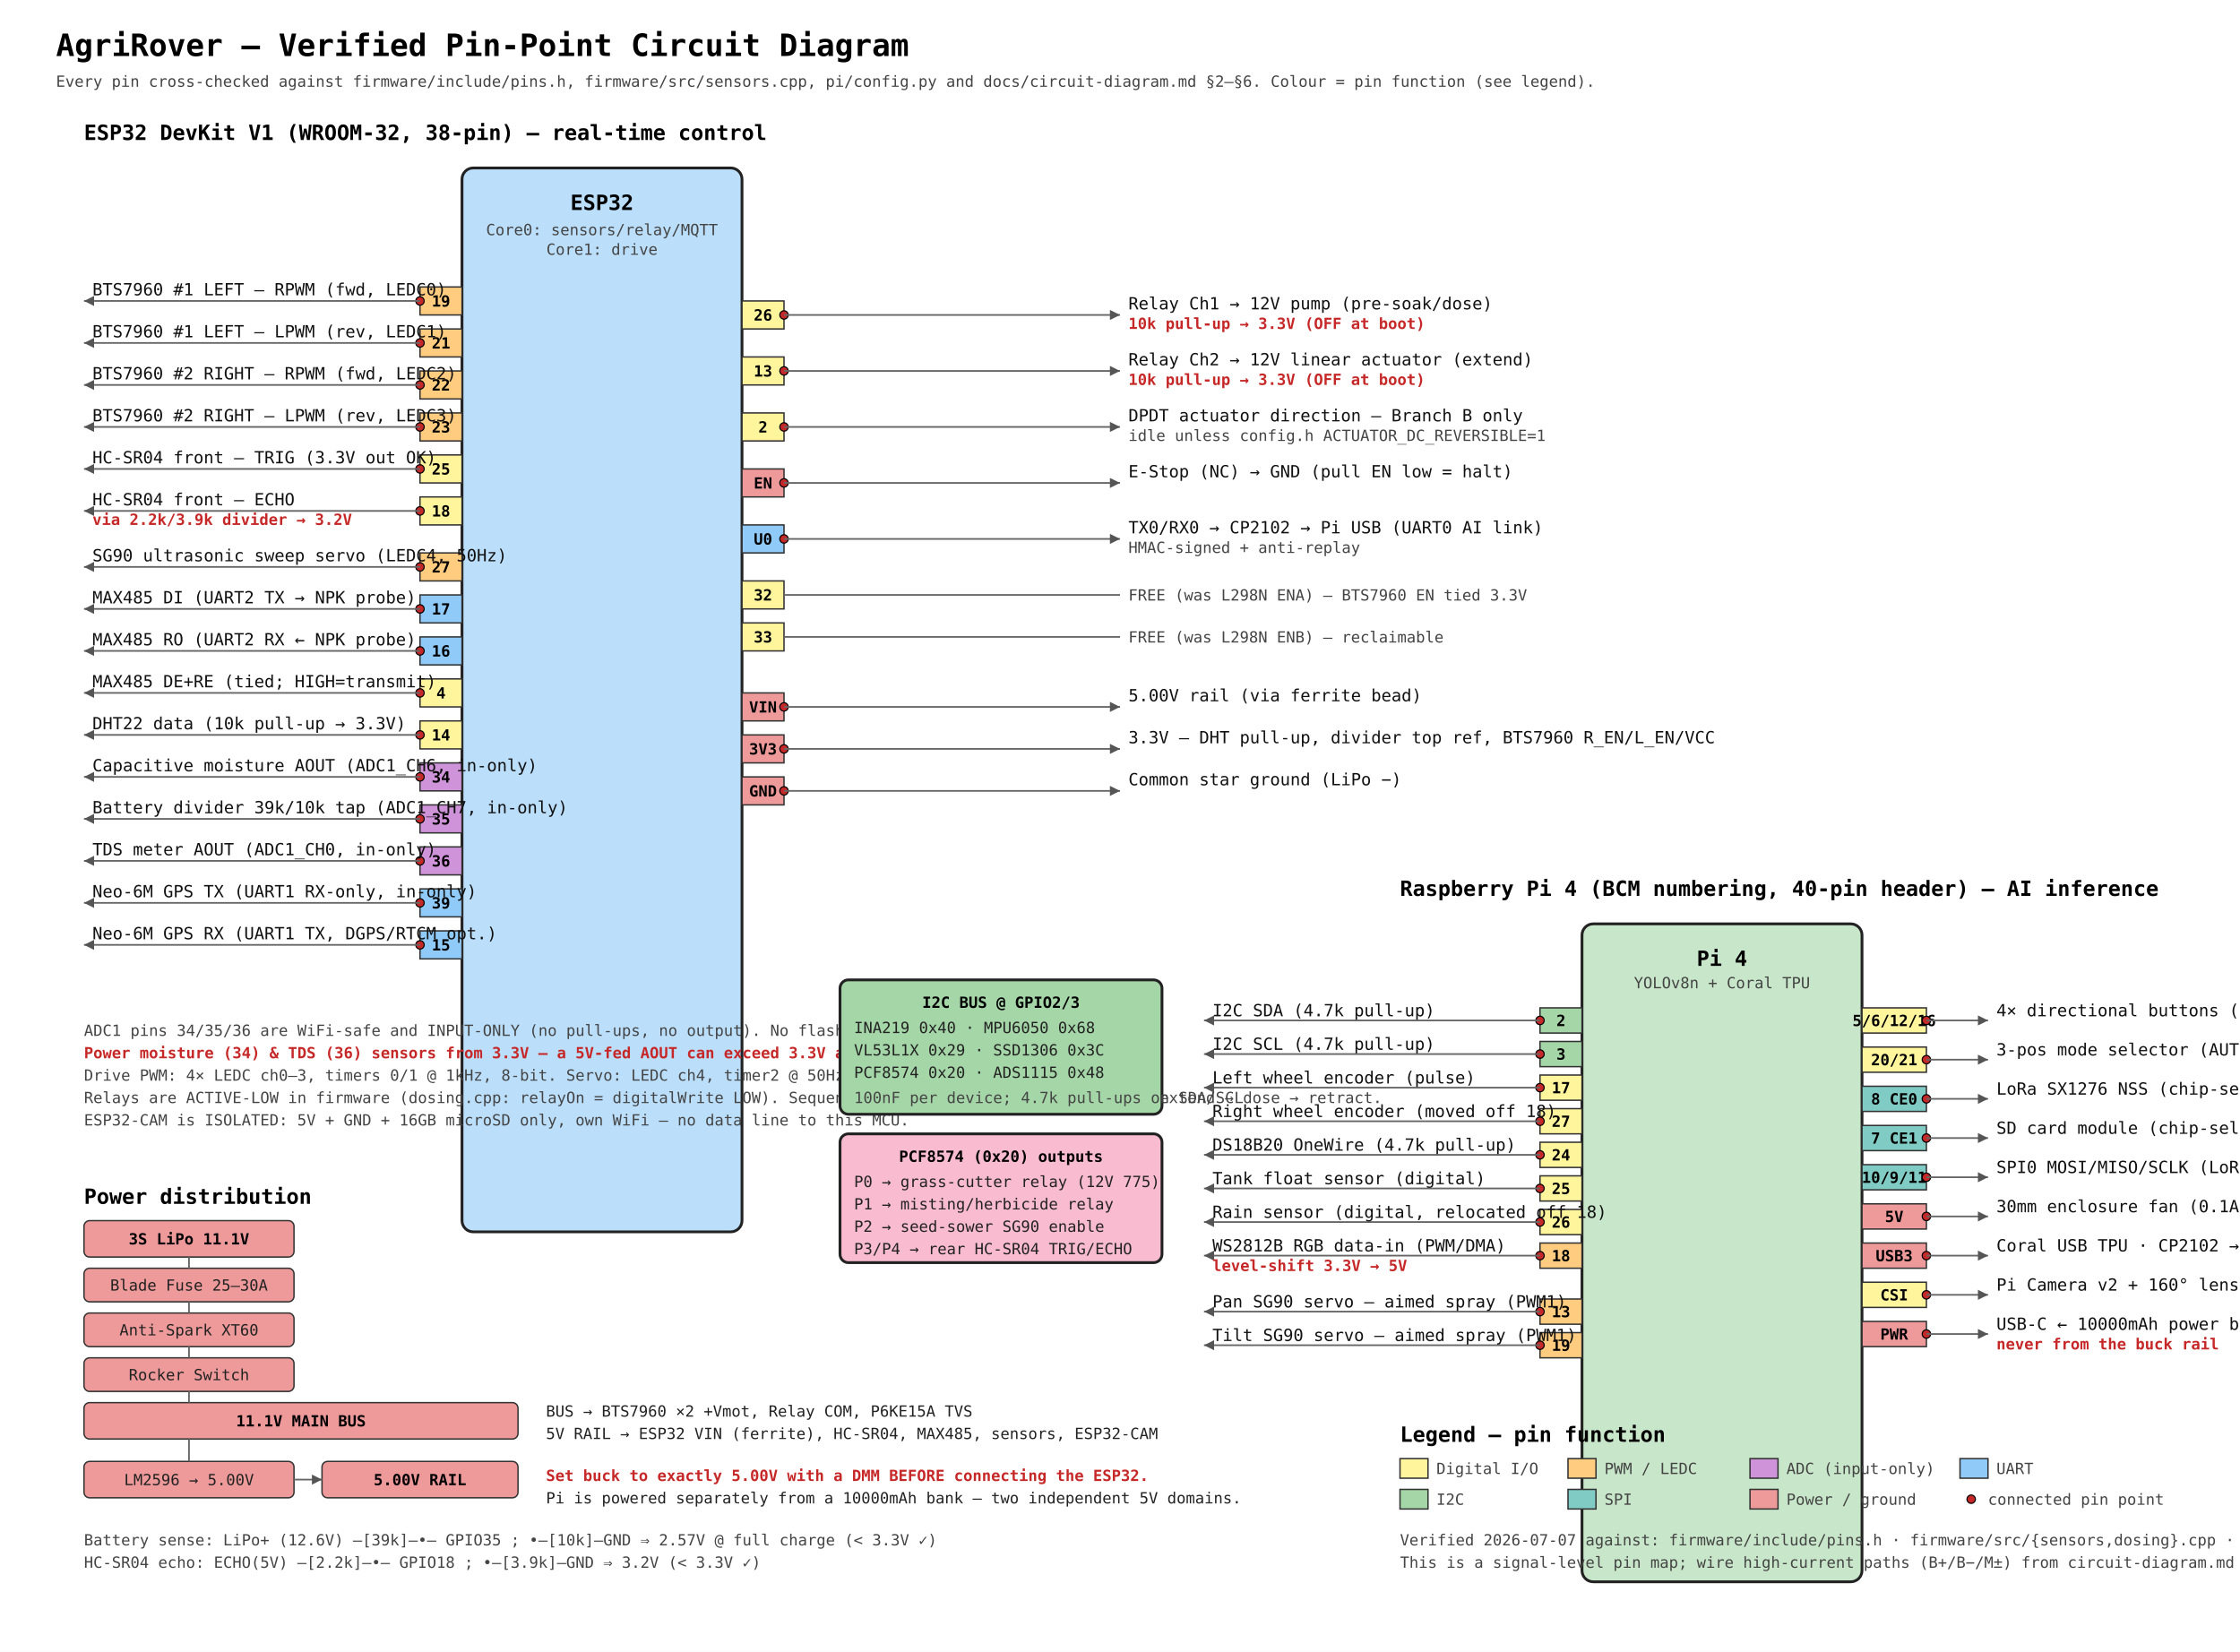
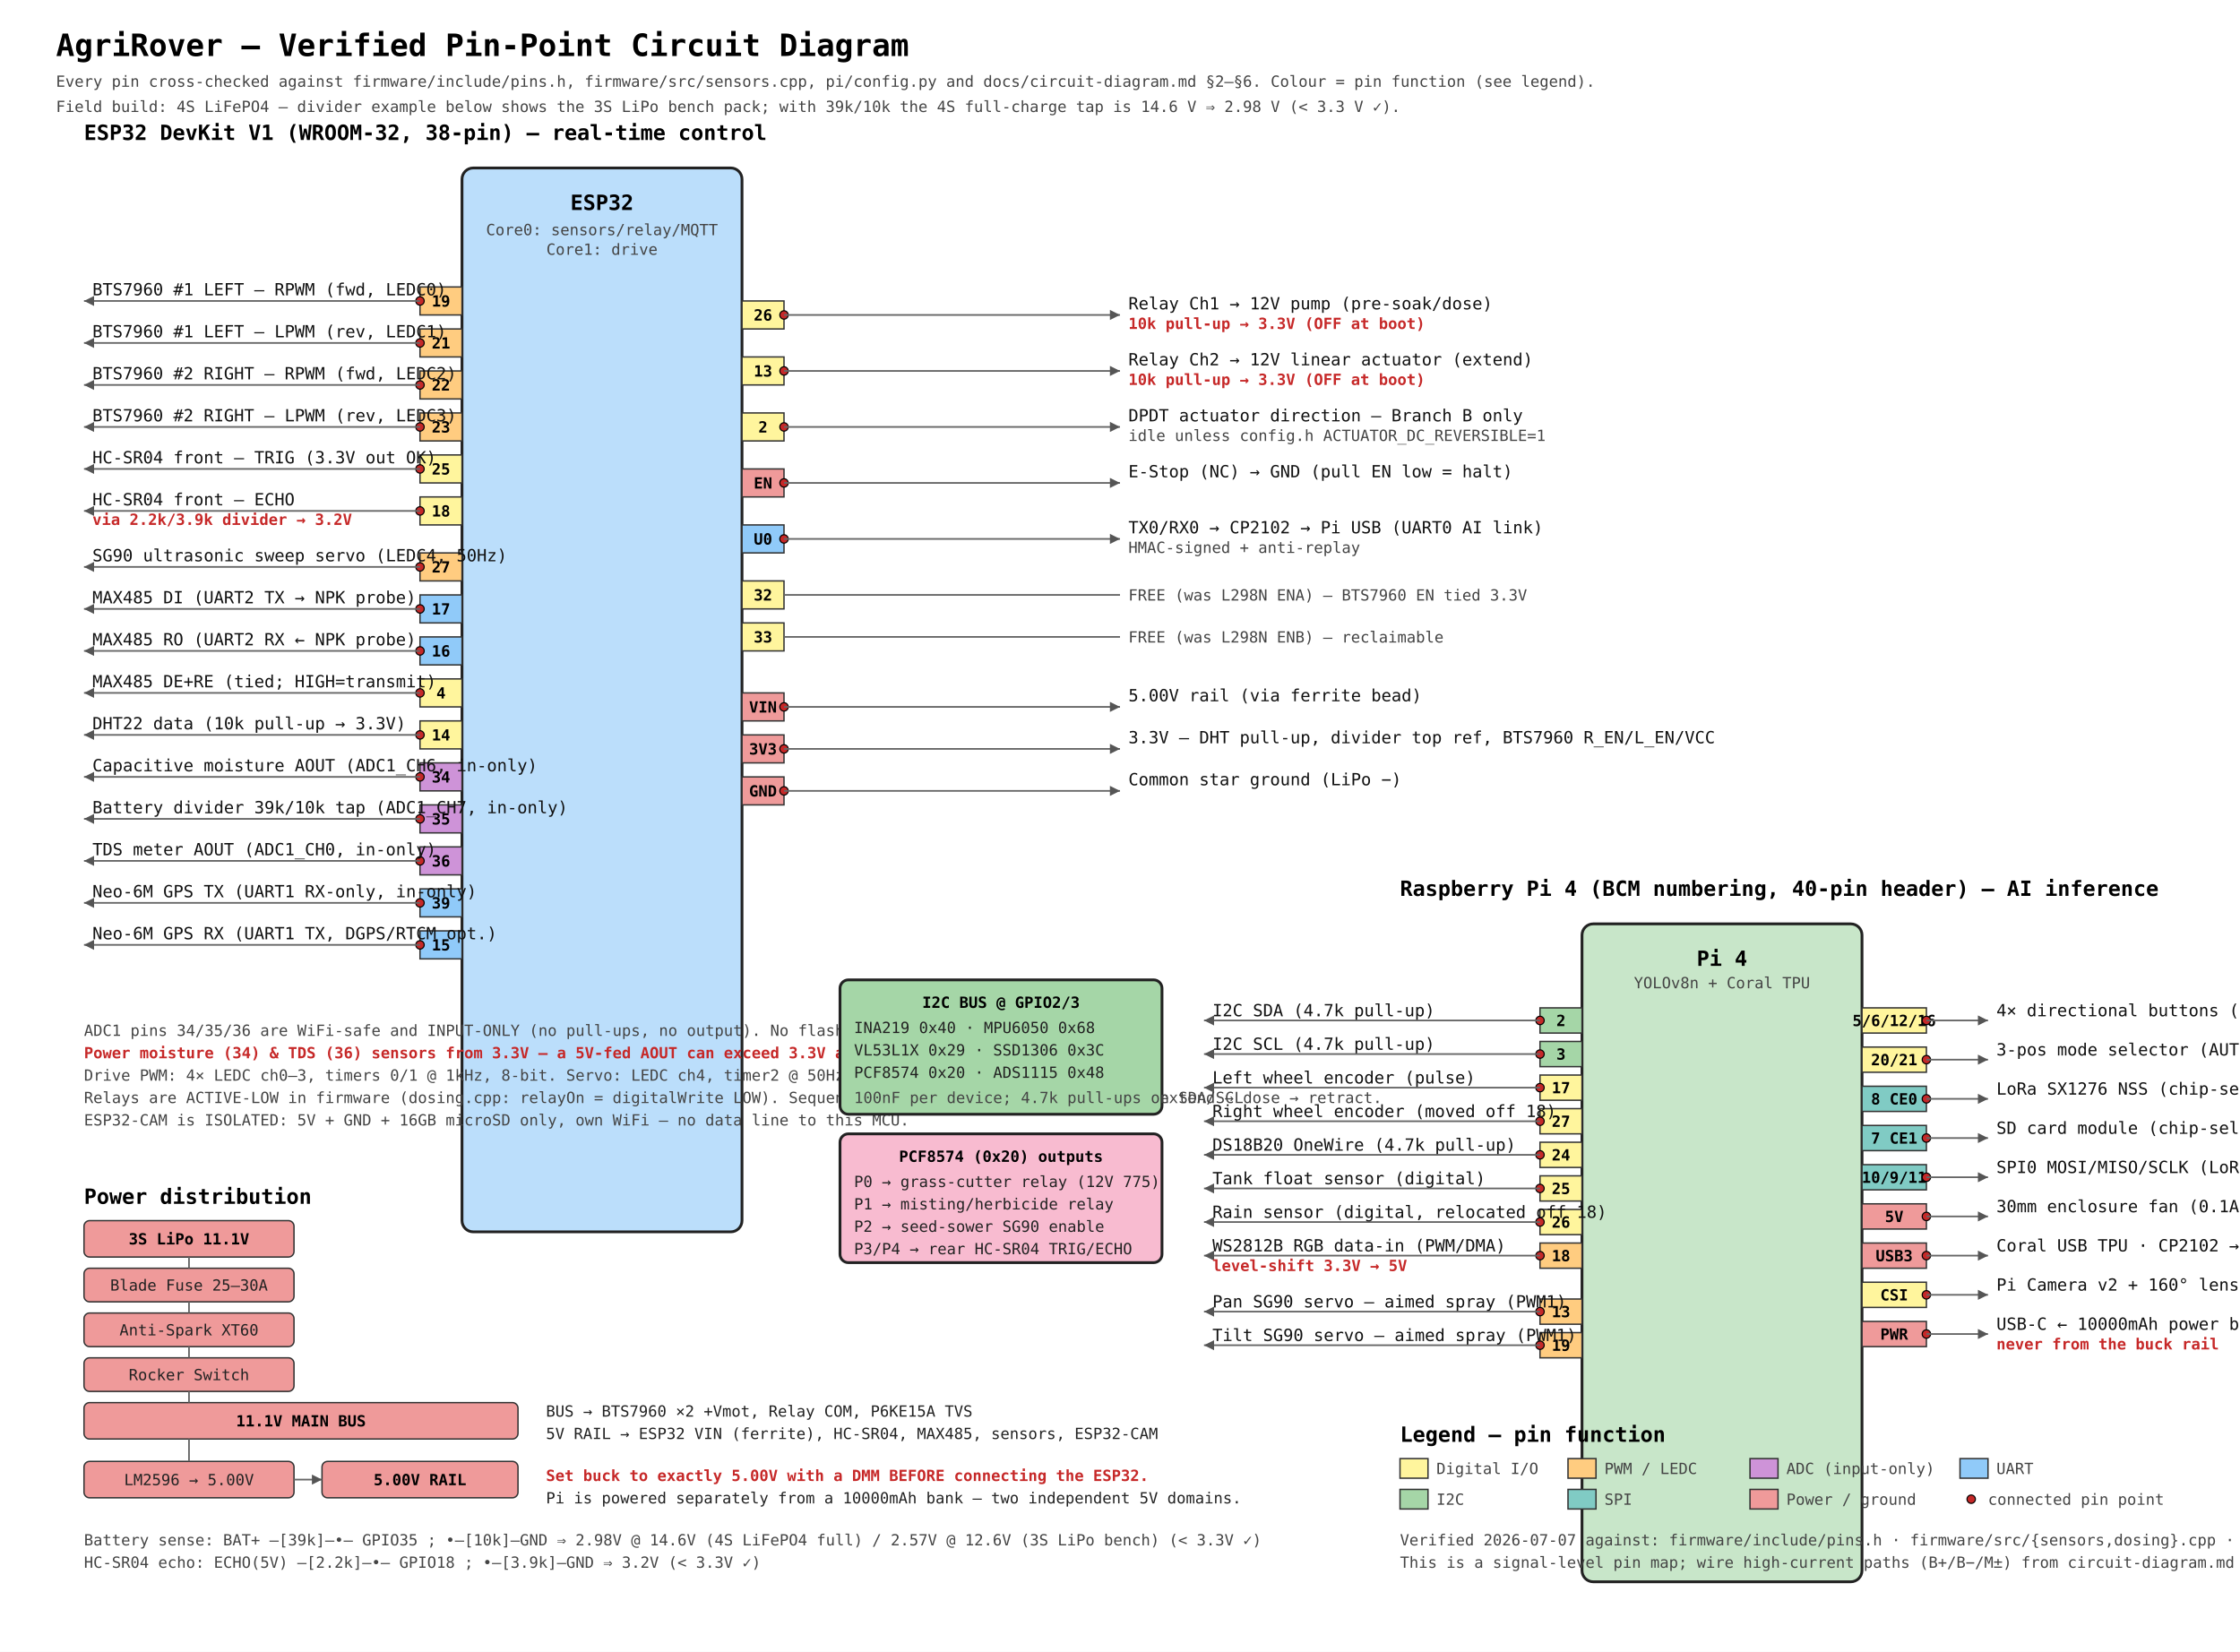
<svg xmlns="http://www.w3.org/2000/svg" width="1600" height="1180" viewBox="0 0 1600 1180" font-family="Consolas, 'DejaVu Sans Mono', monospace">
  <defs>
    <marker id="ar" markerWidth="8" markerHeight="8" refX="6" refY="3" orient="auto" markerUnits="strokeWidth">
      <path d="M0,0 L6,3 L0,6 Z" fill="#555" />
    </marker>
    <style>
      .board{stroke:#222;stroke-width:2;}
      .esp{fill:#bbdefb;} .pi{fill:#c8e6c9;}
      .pin{stroke:#333;stroke-width:1;}
      .pio{fill:#fff59d;}        /* digital I/O */
      .ppwm{fill:#ffcc80;}       /* PWM/LEDC */
      .padc{fill:#ce93d8;}       /* ADC input-only */
      .puart{fill:#90caf9;}      /* UART */
      .pi2c{fill:#a5d6a7;}       /* I2C */
      .pspi{fill:#80cbc4;}       /* SPI */
      .ppwr{fill:#ef9a9a;}       /* power */
      .pdot{fill:#c62828;stroke:#000;stroke-width:0.8;}
      .t{font-size:12px;fill:#111;}
      .tp{font-size:11px;fill:#000;font-weight:bold;}
      .tn{font-size:11px;fill:#222;}
      .tb{font-size:15px;font-weight:bold;fill:#000;}
      .th{font-size:22px;font-weight:bold;fill:#000;}
      .ti{font-size:11px;fill:#444;}
      .safe{font-size:11px;fill:#c62828;font-weight:bold;}
      .w{stroke:#666;stroke-width:1.2;fill:none;}
    </style>
  </defs>
  <rect x="0" y="0" width="1600" height="1180" fill="#ffffff" />
  <text x="40" y="40" class="th">AgriRover — Verified Pin-Point Circuit Diagram</text>
  <text x="40" y="62" class="ti">Every pin cross-checked against firmware/include/pins.h, firmware/src/sensors.cpp, pi/config.py and docs/circuit-diagram.md §2–§6. Colour = pin function (see legend).</text>
+   <text x="40" y="80" class="ti" fill="#b26a00">Field build: 4S LiFePO4 — divider example below shows the 3S LiPo bench pack; with 39k/10k the 4S full-charge tap is 14.6 V ⇒ 2.98 V (&lt; 3.3 V ✓).</text>
  <text x="60" y="100" class="tb">ESP32 DevKit V1 (WROOM-32, 38-pin)  —  real-time control</text>
  <rect class="board esp" x="330" y="120" width="200" height="760" rx="8" />
  <text x="430" y="150" class="tb" text-anchor="middle">ESP32</text>
  <text x="430" y="168" class="ti" text-anchor="middle">Core0: sensors/relay/MQTT</text>
  <text x="430" y="182" class="ti" text-anchor="middle">Core1: drive</text>
  <rect class="pin ppwm" x="300" y="205" width="30" height="20" />
  <text x="315" y="219" class="tp" text-anchor="middle">19</text>
  <circle class="pdot" cx="300" cy="215" r="3" />
  <line class="w" x1="300" y1="215" x2="60" y2="215" marker-end="url(#ar)" />
  <text x="66" y="211" class="t">BTS7960 #1 LEFT — RPWM  (fwd, LEDC0)</text>
  <rect class="pin ppwm" x="300" y="235" width="30" height="20" />
  <text x="315" y="249" class="tp" text-anchor="middle">21</text>
  <circle class="pdot" cx="300" cy="245" r="3" />
  <line class="w" x1="300" y1="245" x2="60" y2="245" marker-end="url(#ar)" />
  <text x="66" y="241" class="t">BTS7960 #1 LEFT — LPWM  (rev, LEDC1)</text>
  <rect class="pin ppwm" x="300" y="265" width="30" height="20" />
  <text x="315" y="279" class="tp" text-anchor="middle">22</text>
  <circle class="pdot" cx="300" cy="275" r="3" />
  <line class="w" x1="300" y1="275" x2="60" y2="275" marker-end="url(#ar)" />
  <text x="66" y="271" class="t">BTS7960 #2 RIGHT — RPWM (fwd, LEDC2)</text>
  <rect class="pin ppwm" x="300" y="295" width="30" height="20" />
  <text x="315" y="309" class="tp" text-anchor="middle">23</text>
  <circle class="pdot" cx="300" cy="305" r="3" />
  <line class="w" x1="300" y1="305" x2="60" y2="305" marker-end="url(#ar)" />
  <text x="66" y="301" class="t">BTS7960 #2 RIGHT — LPWM (rev, LEDC3)</text>
  <rect class="pin pio" x="300" y="325" width="30" height="20" />
  <text x="315" y="339" class="tp" text-anchor="middle">25</text>
  <circle class="pdot" cx="300" cy="335" r="3" />
  <line class="w" x1="300" y1="335" x2="60" y2="335" marker-end="url(#ar)" />
  <text x="66" y="331" class="t">HC-SR04 front — TRIG (3.3V out OK)</text>
  <rect class="pin pio" x="300" y="355" width="30" height="20" />
  <text x="315" y="369" class="tp" text-anchor="middle">18</text>
  <circle class="pdot" cx="300" cy="365" r="3" />
  <line class="w" x1="300" y1="365" x2="60" y2="365" marker-end="url(#ar)" />
  <text x="66" y="361" class="t">HC-SR04 front — ECHO</text>
  <text x="66" y="375" class="safe">via 2.2k/3.9k divider → 3.2V</text>
  <rect class="pin ppwm" x="300" y="395" width="30" height="20" />
  <text x="315" y="409" class="tp" text-anchor="middle">27</text>
  <circle class="pdot" cx="300" cy="405" r="3" />
  <line class="w" x1="300" y1="405" x2="60" y2="405" marker-end="url(#ar)" />
  <text x="66" y="401" class="t">SG90 ultrasonic sweep servo (LEDC4, 50Hz)</text>
  <rect class="pin puart" x="300" y="425" width="30" height="20" />
  <text x="315" y="439" class="tp" text-anchor="middle">17</text>
  <circle class="pdot" cx="300" cy="435" r="3" />
  <line class="w" x1="300" y1="435" x2="60" y2="435" marker-end="url(#ar)" />
  <text x="66" y="431" class="t">MAX485 DI  (UART2 TX → NPK probe)</text>
  <rect class="pin puart" x="300" y="455" width="30" height="20" />
  <text x="315" y="469" class="tp" text-anchor="middle">16</text>
  <circle class="pdot" cx="300" cy="465" r="3" />
  <line class="w" x1="300" y1="465" x2="60" y2="465" marker-end="url(#ar)" />
  <text x="66" y="461" class="t">MAX485 RO  (UART2 RX ← NPK probe)</text>
  <rect class="pin pio" x="300" y="485" width="30" height="20" />
  <text x="315" y="499" class="tp" text-anchor="middle">4</text>
  <circle class="pdot" cx="300" cy="495" r="3" />
  <line class="w" x1="300" y1="495" x2="60" y2="495" marker-end="url(#ar)" />
  <text x="66" y="491" class="t">MAX485 DE+RE (tied; HIGH=transmit)</text>
  <rect class="pin pio" x="300" y="515" width="30" height="20" />
  <text x="315" y="529" class="tp" text-anchor="middle">14</text>
  <circle class="pdot" cx="300" cy="525" r="3" />
  <line class="w" x1="300" y1="525" x2="60" y2="525" marker-end="url(#ar)" />
  <text x="66" y="521" class="t">DHT22 data  (10k pull-up → 3.3V)</text>
  <rect class="pin padc" x="300" y="545" width="30" height="20" />
  <text x="315" y="559" class="tp" text-anchor="middle">34</text>
  <circle class="pdot" cx="300" cy="555" r="3" />
  <line class="w" x1="300" y1="555" x2="60" y2="555" marker-end="url(#ar)" />
  <text x="66" y="551" class="t">Capacitive moisture AOUT (ADC1_CH6, in-only)</text>
  <rect class="pin padc" x="300" y="575" width="30" height="20" />
  <text x="315" y="589" class="tp" text-anchor="middle">35</text>
  <circle class="pdot" cx="300" cy="585" r="3" />
  <line class="w" x1="300" y1="585" x2="60" y2="585" marker-end="url(#ar)" />
  <text x="66" y="581" class="t">Battery divider 39k/10k tap (ADC1_CH7, in-only)</text>
  <rect class="pin padc" x="300" y="605" width="30" height="20" />
  <text x="315" y="619" class="tp" text-anchor="middle">36</text>
  <circle class="pdot" cx="300" cy="615" r="3" />
  <line class="w" x1="300" y1="615" x2="60" y2="615" marker-end="url(#ar)" />
  <text x="66" y="611" class="t">TDS meter AOUT (ADC1_CH0, in-only)</text>
  <rect class="pin puart" x="300" y="635" width="30" height="20" />
  <text x="315" y="649" class="tp" text-anchor="middle">39</text>
  <circle class="pdot" cx="300" cy="645" r="3" />
  <line class="w" x1="300" y1="645" x2="60" y2="645" marker-end="url(#ar)" />
  <text x="66" y="641" class="t">Neo-6M GPS TX (UART1 RX-only, in-only)</text>
  <rect class="pin puart" x="300" y="665" width="30" height="20" />
  <text x="315" y="679" class="tp" text-anchor="middle">15</text>
  <circle class="pdot" cx="300" cy="675" r="3" />
  <line class="w" x1="300" y1="675" x2="60" y2="675" marker-end="url(#ar)" />
  <text x="66" y="671" class="t">Neo-6M GPS RX (UART1 TX, DGPS/RTCM opt.)</text>
  <rect class="pin pio" x="530" y="215" width="30" height="20" />
  <text x="545" y="229" class="tp" text-anchor="middle">26</text>
  <circle class="pdot" cx="560" cy="225" r="3" />
  <line class="w" x1="560" y1="225" x2="800" y2="225" marker-end="url(#ar)" />
  <text x="806" y="221" class="t">Relay Ch1 → 12V pump (pre-soak/dose)</text>
  <text x="806" y="235" class="safe">10k pull-up → 3.3V (OFF at boot)</text>
  <rect class="pin pio" x="530" y="255" width="30" height="20" />
  <text x="545" y="269" class="tp" text-anchor="middle">13</text>
  <circle class="pdot" cx="560" cy="265" r="3" />
  <line class="w" x1="560" y1="265" x2="800" y2="265" marker-end="url(#ar)" />
  <text x="806" y="261" class="t">Relay Ch2 → 12V linear actuator (extend)</text>
  <text x="806" y="275" class="safe">10k pull-up → 3.3V (OFF at boot)</text>
  <rect class="pin pio" x="530" y="295" width="30" height="20" />
  <text x="545" y="309" class="tp" text-anchor="middle">2</text>
  <circle class="pdot" cx="560" cy="305" r="3" />
  <line class="w" x1="560" y1="305" x2="800" y2="305" marker-end="url(#ar)" />
  <text x="806" y="301" class="t">DPDT actuator direction — Branch B only</text>
  <text x="806" y="315" class="ti">idle unless config.h ACTUATOR_DC_REVERSIBLE=1</text>
  <rect class="pin ppwr" x="530" y="335" width="30" height="20" />
  <text x="545" y="349" class="tp" text-anchor="middle">EN</text>
  <circle class="pdot" cx="560" cy="345" r="3" />
  <line class="w" x1="560" y1="345" x2="800" y2="345" marker-end="url(#ar)" />
  <text x="806" y="341" class="t">E-Stop (NC) → GND  (pull EN low = halt)</text>
  <rect class="pin puart" x="530" y="375" width="30" height="20" />
  <text x="545" y="389" class="tp" text-anchor="middle">U0</text>
  <circle class="pdot" cx="560" cy="385" r="3" />
  <line class="w" x1="560" y1="385" x2="800" y2="385" marker-end="url(#ar)" />
  <text x="806" y="381" class="t">TX0/RX0 → CP2102 → Pi USB (UART0 AI link)</text>
  <text x="806" y="395" class="ti">HMAC-signed + anti-replay</text>
  <rect class="pin pio" x="530" y="415" width="30" height="20" />
  <text x="545" y="429" class="tp" text-anchor="middle">32</text>
  <line class="w" x1="560" y1="425" x2="800" y2="425" />
  <text x="806" y="429" class="ti">FREE (was L298N ENA) — BTS7960 EN tied 3.3V</text>
  <rect class="pin pio" x="530" y="445" width="30" height="20" />
  <text x="545" y="459" class="tp" text-anchor="middle">33</text>
  <line class="w" x1="560" y1="455" x2="800" y2="455" />
  <text x="806" y="459" class="ti">FREE (was L298N ENB) — reclaimable</text>
  <rect class="pin ppwr" x="530" y="495" width="30" height="20" />
  <text x="545" y="509" class="tp" text-anchor="middle">VIN</text>
  <circle class="pdot" cx="560" cy="505" r="3" />
  <line class="w" x1="560" y1="505" x2="800" y2="505" marker-end="url(#ar)" />
  <text x="806" y="501" class="t">5.00V rail  (via ferrite bead)</text>
  <rect class="pin ppwr" x="530" y="525" width="30" height="20" />
  <text x="545" y="539" class="tp" text-anchor="middle">3V3</text>
  <circle class="pdot" cx="560" cy="535" r="3" />
  <line class="w" x1="560" y1="535" x2="800" y2="535" marker-end="url(#ar)" />
  <text x="806" y="531" class="t">3.3V — DHT pull-up, divider top ref, BTS7960 R_EN/L_EN/VCC</text>
  <rect class="pin ppwr" x="530" y="555" width="30" height="20" />
  <text x="545" y="569" class="tp" text-anchor="middle">GND</text>
  <circle class="pdot" cx="560" cy="565" r="3" />
  <line class="w" x1="560" y1="565" x2="800" y2="565" marker-end="url(#ar)" />
  <text x="806" y="561" class="t">Common star ground (LiPo −)</text>
  <text x="60" y="740" class="ti">ADC1 pins 34/35/36 are WiFi-safe and INPUT-ONLY (no pull-ups, no output). No flash pins (GPIO6–11) used.</text>
  <text x="60" y="756" class="safe">Power moisture (34) &amp; TDS (36) sensors from 3.3V — a 5V-fed AOUT can exceed 3.3V and destroy the ADC pin.</text>
  <text x="60" y="772" class="ti">Drive PWM: 4× LEDC ch0–3, timers 0/1 @ 1kHz, 8-bit.  Servo: LEDC ch4, timer2 @ 50Hz.</text>
  <text x="60" y="788" class="ti">Relays are ACTIVE-LOW in firmware (dosing.cpp: relayOn = digitalWrite LOW). Sequence: pump 1.5s pre-soak → actuator extend → dose → retract.</text>
  <text x="60" y="804" class="ti">ESP32-CAM is ISOLATED: 5V + GND + 16GB microSD only, own WiFi — no data line to this MCU.</text>
  <text x="1000" y="640" class="tb">Raspberry Pi 4 (BCM numbering, 40-pin header)  —  AI inference</text>
  <rect class="board pi" x="1130" y="660" width="200" height="470" rx="8" />
  <text x="1230" y="690" class="tb" text-anchor="middle">Pi 4</text>
  <text x="1230" y="706" class="ti" text-anchor="middle">YOLOv8n + Coral TPU</text>
  <rect class="pin pi2c" x="1100" y="720" width="30" height="18" />
  <text x="1115" y="733" class="tp" text-anchor="middle">2</text>
  <circle class="pdot" cx="1100" cy="729" r="3" />
  <line class="w" x1="1100" y1="729" x2="860" y2="729" marker-end="url(#ar)" />
  <text x="866" y="726" class="t">I2C SDA (4.7k pull-up)</text>
  <rect class="pin pi2c" x="1100" y="744" width="30" height="18" />
  <text x="1115" y="757" class="tp" text-anchor="middle">3</text>
  <circle class="pdot" cx="1100" cy="753" r="3" />
  <line class="w" x1="1100" y1="753" x2="860" y2="753" marker-end="url(#ar)" />
  <text x="866" y="750" class="t">I2C SCL (4.7k pull-up)</text>
  <rect class="pin pio" x="1100" y="768" width="30" height="18" />
  <text x="1115" y="781" class="tp" text-anchor="middle">17</text>
  <circle class="pdot" cx="1100" cy="777" r="3" />
  <line class="w" x1="1100" y1="777" x2="860" y2="777" marker-end="url(#ar)" />
  <text x="866" y="774" class="t">Left wheel encoder (pulse)</text>
  <rect class="pin pio" x="1100" y="792" width="30" height="18" />
  <text x="1115" y="805" class="tp" text-anchor="middle">27</text>
  <circle class="pdot" cx="1100" cy="801" r="3" />
  <line class="w" x1="1100" y1="801" x2="860" y2="801" marker-end="url(#ar)" />
  <text x="866" y="798" class="t">Right wheel encoder (moved off 18)</text>
  <rect class="pin pio" x="1100" y="816" width="30" height="18" />
  <text x="1115" y="829" class="tp" text-anchor="middle">24</text>
  <circle class="pdot" cx="1100" cy="825" r="3" />
  <line class="w" x1="1100" y1="825" x2="860" y2="825" marker-end="url(#ar)" />
  <text x="866" y="822" class="t">DS18B20 OneWire (4.7k pull-up)</text>
  <rect class="pin pio" x="1100" y="840" width="30" height="18" />
  <text x="1115" y="853" class="tp" text-anchor="middle">25</text>
  <circle class="pdot" cx="1100" cy="849" r="3" />
  <line class="w" x1="1100" y1="849" x2="860" y2="849" marker-end="url(#ar)" />
  <text x="866" y="846" class="t">Tank float sensor (digital)</text>
  <rect class="pin pio" x="1100" y="864" width="30" height="18" />
  <text x="1115" y="877" class="tp" text-anchor="middle">26</text>
  <circle class="pdot" cx="1100" cy="873" r="3" />
  <line class="w" x1="1100" y1="873" x2="860" y2="873" marker-end="url(#ar)" />
  <text x="866" y="870" class="t">Rain sensor (digital, relocated off 18)</text>
  <rect class="pin ppwm" x="1100" y="888" width="30" height="18" />
  <text x="1115" y="901" class="tp" text-anchor="middle">18</text>
  <circle class="pdot" cx="1100" cy="897" r="3" />
  <line class="w" x1="1100" y1="897" x2="860" y2="897" marker-end="url(#ar)" />
  <text x="866" y="894" class="t">WS2812B RGB data-in (PWM/DMA)</text>
  <text x="866" y="908" class="safe">level-shift 3.3V → 5V</text>
  <rect class="pin ppwm" x="1100" y="928" width="30" height="18" />
  <text x="1115" y="941" class="tp" text-anchor="middle">13</text>
  <circle class="pdot" cx="1100" cy="937" r="3" />
  <line class="w" x1="1100" y1="937" x2="860" y2="937" marker-end="url(#ar)" />
  <text x="866" y="934" class="t">Pan SG90 servo — aimed spray (PWM1)</text>
  <rect class="pin ppwm" x="1100" y="952" width="30" height="18" />
  <text x="1115" y="965" class="tp" text-anchor="middle">19</text>
  <circle class="pdot" cx="1100" cy="961" r="3" />
  <line class="w" x1="1100" y1="961" x2="860" y2="961" marker-end="url(#ar)" />
  <text x="866" y="958" class="t">Tilt SG90 servo — aimed spray (PWM1)</text>
  <rect class="pin pio" x="1330" y="720" width="46" height="18" />
  <text x="1353" y="733" class="tp" text-anchor="middle">5/6/12/16</text>
  <circle class="pdot" cx="1376" cy="729" r="3" />
  <line class="w" x1="1376" y1="729" x2="1420" y2="729" marker-end="url(#ar)" />
  <text x="1426" y="726" class="t">4× directional buttons (10k, GND on press)</text>
  <rect class="pin pio" x="1330" y="748" width="46" height="18" />
  <text x="1353" y="761" class="tp" text-anchor="middle">20/21</text>
  <circle class="pdot" cx="1376" cy="757" r="3" />
  <line class="w" x1="1376" y1="757" x2="1420" y2="757" marker-end="url(#ar)" />
  <text x="1426" y="754" class="t">3-pos mode selector (AUTO/MANUAL/SCAN)</text>
  <rect class="pin pspi" x="1330" y="776" width="46" height="18" />
  <text x="1353" y="789" class="tp" text-anchor="middle">8 CE0</text>
  <circle class="pdot" cx="1376" cy="785" r="3" />
  <line class="w" x1="1376" y1="785" x2="1420" y2="785" marker-end="url(#ar)" />
  <text x="1426" y="782" class="t">LoRa SX1276 NSS (chip-select)</text>
  <rect class="pin pspi" x="1330" y="804" width="46" height="18" />
  <text x="1353" y="817" class="tp" text-anchor="middle">7 CE1</text>
  <circle class="pdot" cx="1376" cy="813" r="3" />
  <line class="w" x1="1376" y1="813" x2="1420" y2="813" marker-end="url(#ar)" />
  <text x="1426" y="810" class="t">SD card module (chip-select)</text>
  <rect class="pin pspi" x="1330" y="832" width="46" height="18" />
  <text x="1353" y="845" class="tp" text-anchor="middle">10/9/11</text>
  <circle class="pdot" cx="1376" cy="841" r="3" />
  <line class="w" x1="1376" y1="841" x2="1420" y2="841" marker-end="url(#ar)" />
  <text x="1426" y="838" class="t">SPI0 MOSI/MISO/SCLK (LoRa + SD shared)</text>
  <rect class="pin ppwr" x="1330" y="860" width="46" height="18" />
  <text x="1353" y="873" class="tp" text-anchor="middle">5V</text>
  <circle class="pdot" cx="1376" cy="869" r="3" />
  <line class="w" x1="1376" y1="869" x2="1420" y2="869" marker-end="url(#ar)" />
  <text x="1426" y="866" class="t">30mm enclosure fan (0.1A)</text>
  <rect class="pin ppwr" x="1330" y="888" width="46" height="18" />
  <text x="1353" y="901" class="tp" text-anchor="middle">USB3</text>
  <circle class="pdot" cx="1376" cy="897" r="3" />
  <line class="w" x1="1376" y1="897" x2="1420" y2="897" marker-end="url(#ar)" />
  <text x="1426" y="894" class="t">Coral USB TPU  ·  CP2102 → ESP32</text>
  <rect class="pin pio" x="1330" y="916" width="46" height="18" />
  <text x="1353" y="929" class="tp" text-anchor="middle">CSI</text>
  <circle class="pdot" cx="1376" cy="925" r="3" />
  <line class="w" x1="1376" y1="925" x2="1420" y2="925" marker-end="url(#ar)" />
  <text x="1426" y="922" class="t">Pi Camera v2 + 160° lens (30cm ribbon)</text>
  <rect class="pin ppwr" x="1330" y="944" width="46" height="18" />
  <text x="1353" y="957" class="tp" text-anchor="middle">PWR</text>
  <circle class="pdot" cx="1376" cy="953" r="3" />
  <line class="w" x1="1376" y1="953" x2="1420" y2="953" marker-end="url(#ar)" />
  <text x="1426" y="950" class="t">USB-C ← 10000mAh power bank (own domain)</text>
  <text x="1426" y="964" class="safe">never from the buck rail</text>
  <rect class="board" x="600" y="700" width="230" height="96" rx="6" fill="#a5d6a7" />
  <text x="715" y="720" class="tp" text-anchor="middle">I2C BUS @ GPIO2/3</text>
  <text x="610" y="738" class="tn">INA219 0x40 · MPU6050 0x68</text>
  <text x="610" y="754" class="tn">VL53L1X 0x29 · SSD1306 0x3C</text>
  <text x="610" y="770" class="tn">PCF8574 0x20 · ADS1115 0x48</text>
  <text x="610" y="788" class="ti">100nF per device; 4.7k pull-ups on SDA/SCL</text>
  <rect class="board" x="600" y="810" width="230" height="92" rx="6" fill="#f8bbd0" />
  <text x="715" y="830" class="tp" text-anchor="middle">PCF8574 (0x20) outputs</text>
  <text x="610" y="848" class="tn">P0 → grass-cutter relay (12V 775)</text>
  <text x="610" y="864" class="tn">P1 → misting/herbicide relay</text>
  <text x="610" y="880" class="tn">P2 → seed-sower SG90 enable</text>
  <text x="610" y="896" class="tn">P3/P4 → rear HC-SR04 TRIG/ECHO</text>
  <text x="60" y="860" class="tb">Power distribution</text>
  <g class="tn">
    <rect class="pin ppwr" x="60" y="872" width="150" height="26" rx="4" />
    <text x="135" y="889" text-anchor="middle" class="tp">3S LiPo 11.1V</text>
    <rect class="pin ppwr" x="60" y="906" width="150" height="24" rx="4" />
    <text x="135" y="922" text-anchor="middle">Blade Fuse 25–30A</text>
    <rect class="pin ppwr" x="60" y="938" width="150" height="24" rx="4" />
    <text x="135" y="954" text-anchor="middle">Anti-Spark XT60</text>
    <rect class="pin ppwr" x="60" y="970" width="150" height="24" rx="4" />
    <text x="135" y="986" text-anchor="middle">Rocker Switch</text>
    <rect class="pin ppwr" x="60" y="1002" width="310" height="26" rx="4" />
    <text x="215" y="1019" text-anchor="middle" class="tp">11.1V MAIN BUS</text>
    <rect class="pin ppwr" x="60" y="1044" width="150" height="26" rx="4" />
    <text x="135" y="1061" text-anchor="middle">LM2596 → 5.00V</text>
    <rect class="pin ppwr" x="230" y="1044" width="140" height="26" rx="4" />
    <text x="300" y="1061" text-anchor="middle" class="tp">5.00V RAIL</text>
  </g>
  <line class="w" x1="135" y1="898" x2="135" y2="906" />
  <line class="w" x1="135" y1="930" x2="135" y2="938" />
  <line class="w" x1="135" y1="962" x2="135" y2="970" />
  <line class="w" x1="135" y1="994" x2="135" y2="1002" />
  <line class="w" x1="135" y1="1028" x2="135" y2="1044" />
  <line class="w" x1="210" y1="1057" x2="230" y2="1057" marker-end="url(#ar)" />
  <text x="390" y="1012" class="tn">BUS → BTS7960 ×2 +Vmot, Relay COM, P6KE15A TVS</text>
  <text x="390" y="1028" class="tn">5V RAIL → ESP32 VIN (ferrite), HC-SR04, MAX485, sensors, ESP32-CAM</text>
  <text x="390" y="1058" class="safe">Set buck to exactly 5.00V with a DMM BEFORE connecting the ESP32.</text>
  <text x="390" y="1074" class="tn">Pi is powered separately from a 10000mAh bank — two independent 5V domains.</text>
-   <text x="60" y="1104" class="ti">Battery sense: LiPo+ (12.6V) —[39k]—•— GPIO35 ; •—[10k]—GND  ⇒  2.57V @ full charge (&lt; 3.3V ✓)</text>
+   <text x="60" y="1104" class="ti">Battery sense: BAT+ —[39k]—•— GPIO35 ; •—[10k]—GND  ⇒  2.98V @ 14.6V (4S LiFePO4 full) / 2.57V @ 12.6V (3S LiPo bench)  (&lt; 3.3V ✓)</text>
  <text x="60" y="1120" class="ti">HC-SR04 echo: ECHO(5V) —[2.2k]—•— GPIO18 ; •—[3.9k]—GND  ⇒  3.2V (&lt; 3.3V ✓)</text>
  <text x="1000" y="1030" class="tb">Legend — pin function</text>
  <rect class="pin pio" x="1000" y="1042" width="20" height="14" />
  <text x="1026" y="1053" class="ti">Digital I/O</text>
  <rect class="pin ppwm" x="1120" y="1042" width="20" height="14" />
  <text x="1146" y="1053" class="ti">PWM / LEDC</text>
  <rect class="pin padc" x="1250" y="1042" width="20" height="14" />
  <text x="1276" y="1053" class="ti">ADC (input-only)</text>
  <rect class="pin puart" x="1400" y="1042" width="20" height="14" />
  <text x="1426" y="1053" class="ti">UART</text>
  <rect class="pin pi2c" x="1000" y="1064" width="20" height="14" />
  <text x="1026" y="1075" class="ti">I2C</text>
  <rect class="pin pspi" x="1120" y="1064" width="20" height="14" />
  <text x="1146" y="1075" class="ti">SPI</text>
  <rect class="pin ppwr" x="1250" y="1064" width="20" height="14" />
  <text x="1276" y="1075" class="ti">Power / ground</text>
  <circle class="pdot" cx="1408" cy="1071" r="3" />
  <text x="1420" y="1075" class="ti">connected pin point</text>
  <text x="1000" y="1104" class="ti">Verified 2026-07-07 against: firmware/include/pins.h · firmware/src/{sensors,dosing}.cpp · pi/config.py · docs/circuit-diagram.md</text>
  <text x="1000" y="1120" class="ti">This is a signal-level pin map; wire high-current paths (B+/B−/M±) from circuit-diagram.md §5.1.</text>
</svg>
